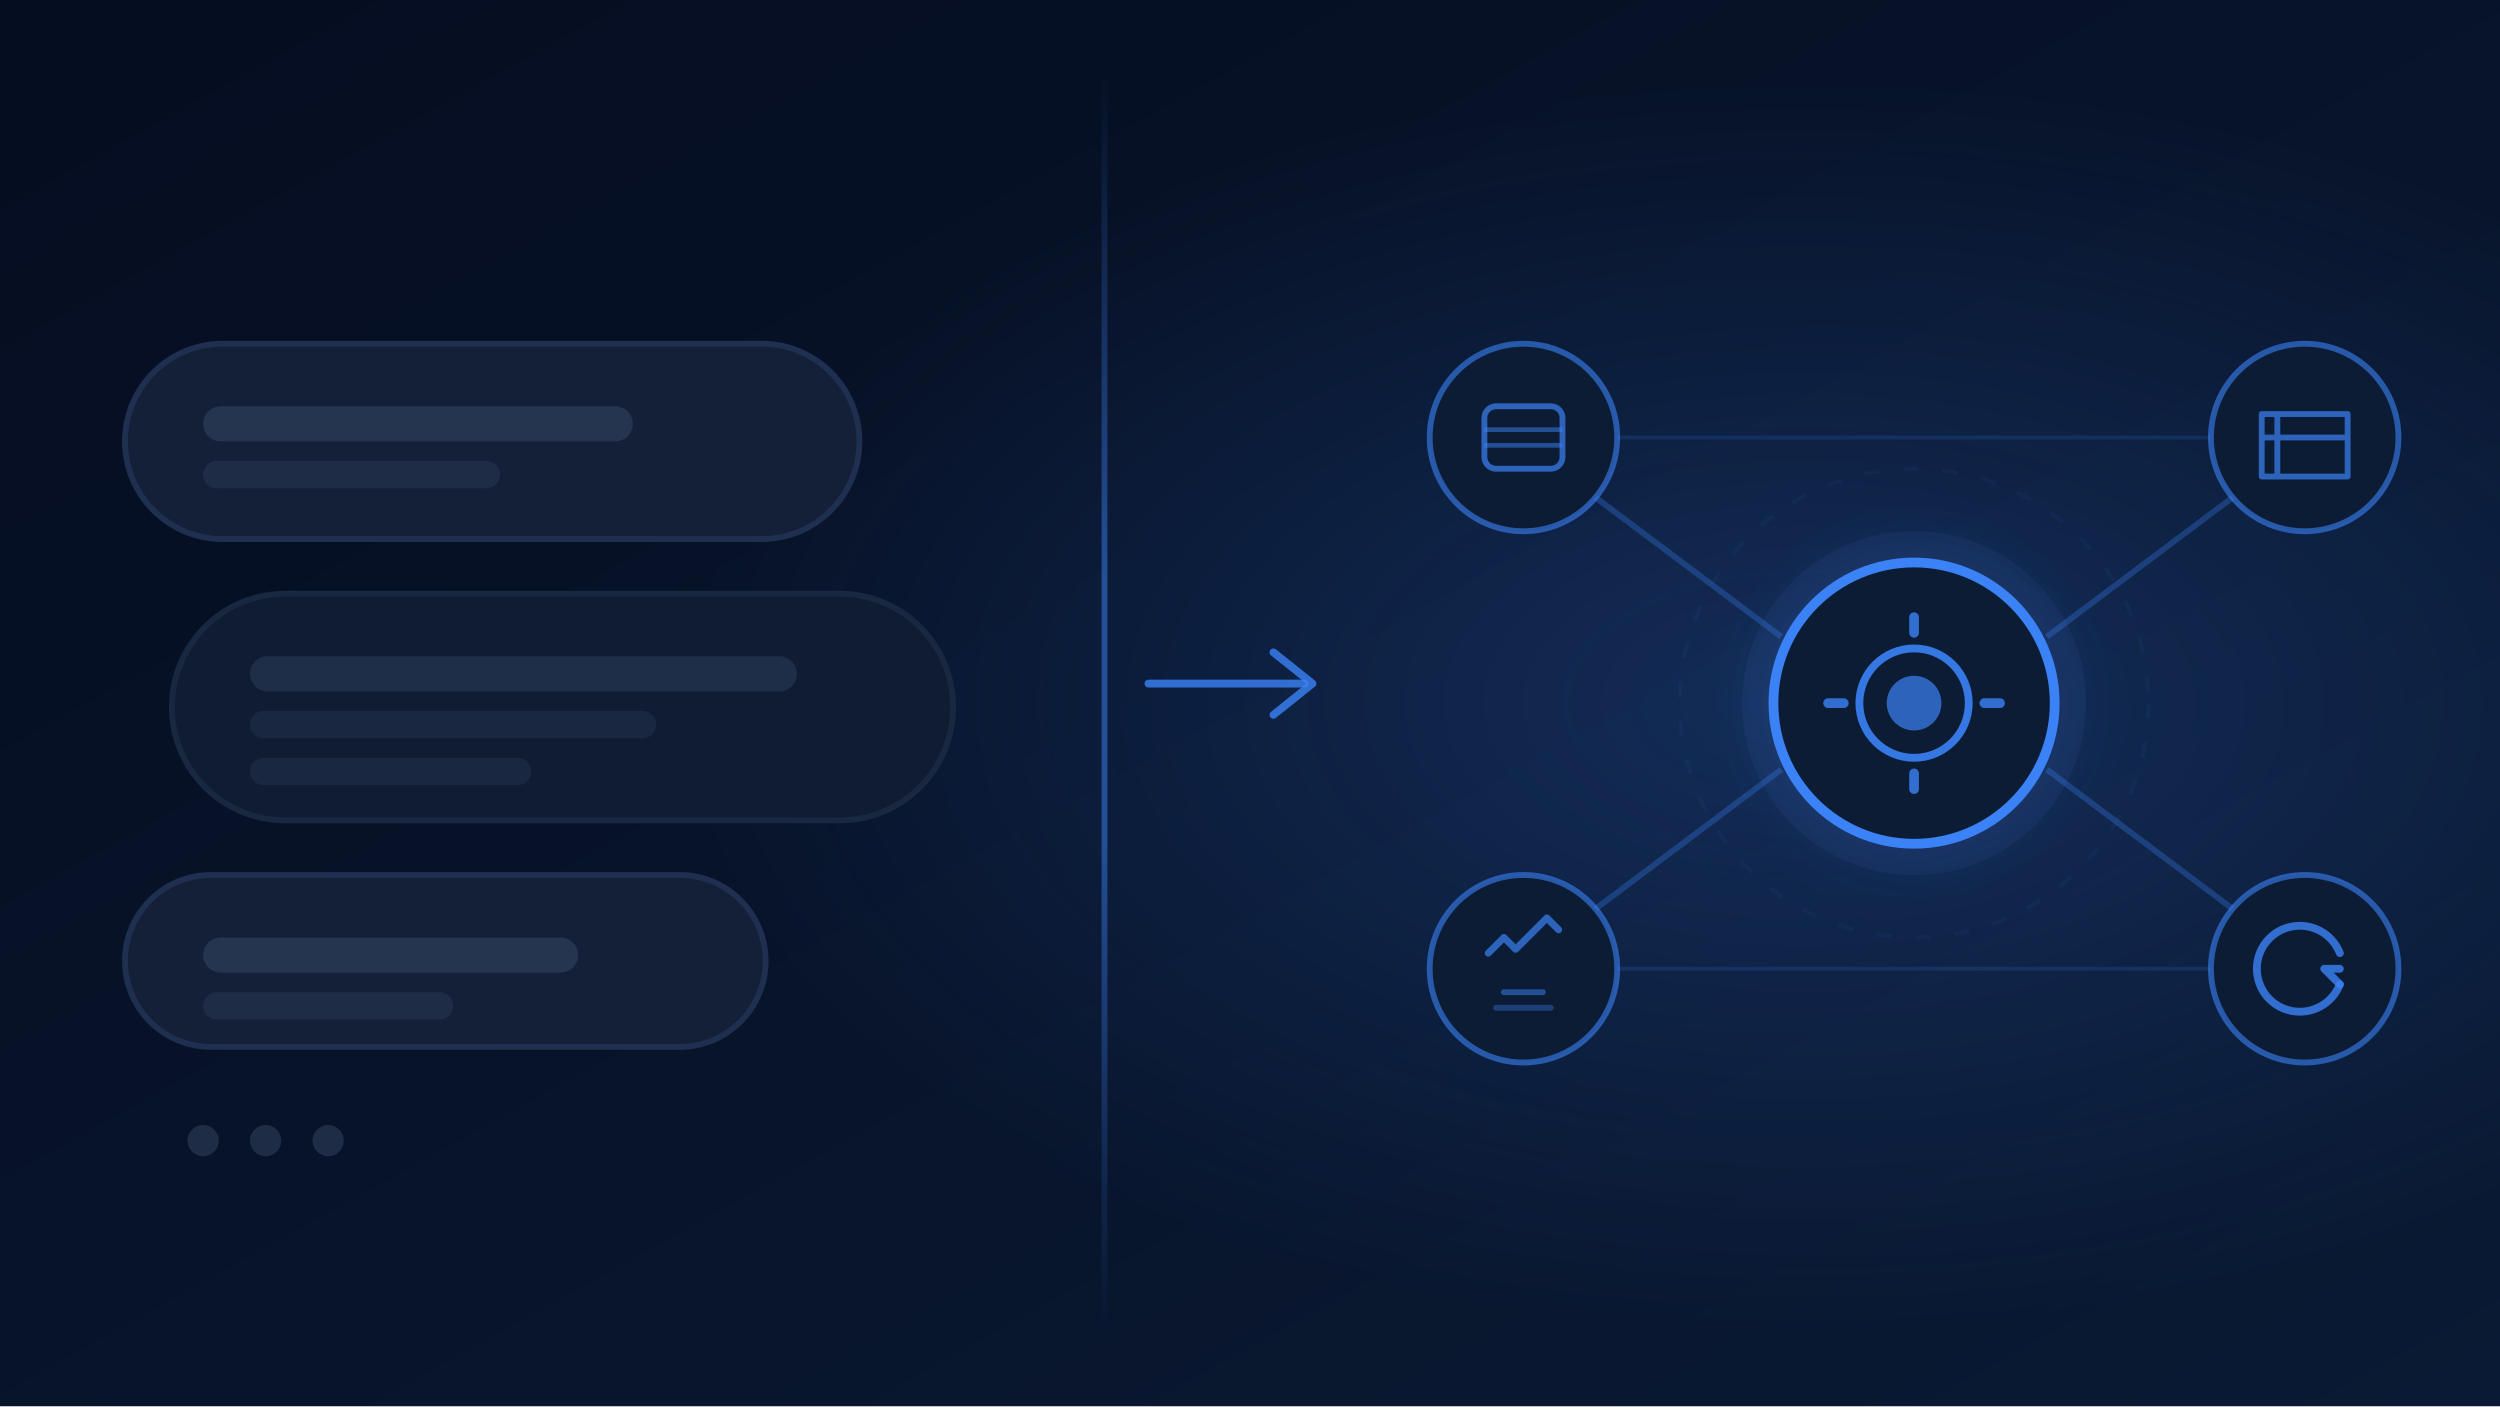
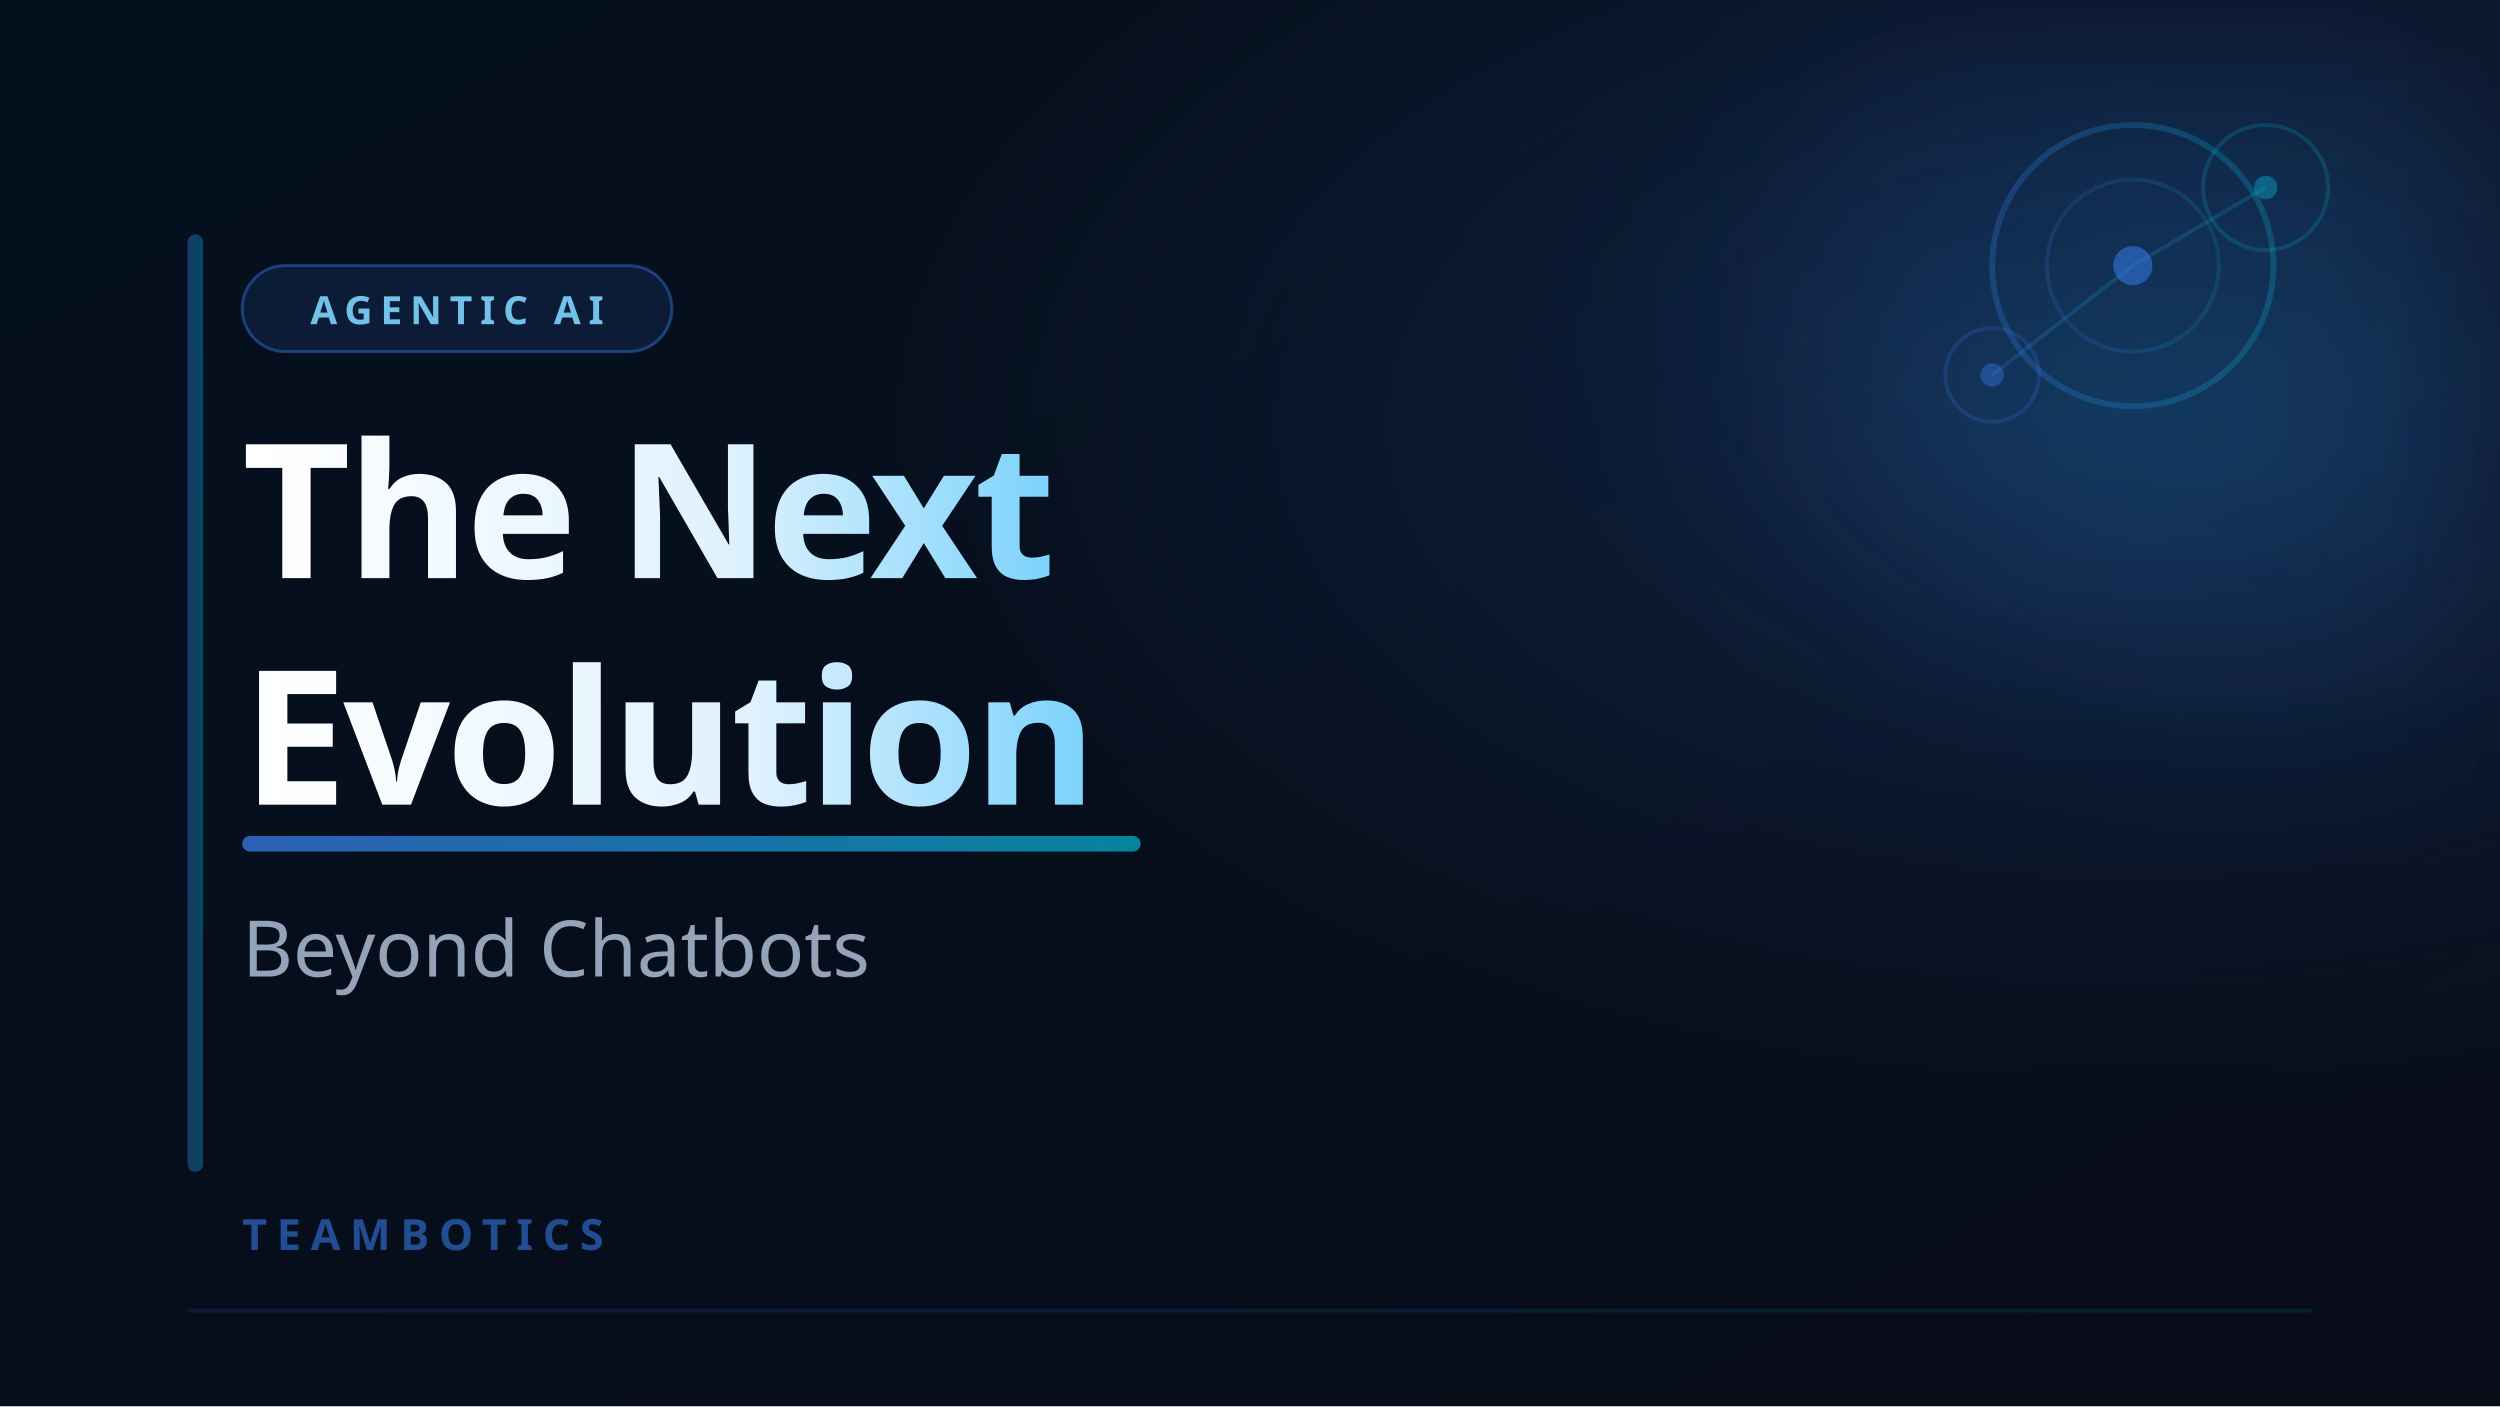
<svg xmlns="http://www.w3.org/2000/svg" viewBox="0 0 640 360" role="img" aria-label="Agentic AI: The Next Evolution Beyond Chatbots">
  <defs>
    <linearGradient id="bg" x1="0" y1="0" x2="1" y2="1">
-       <stop offset="0%" stop-color="#050d20" />
-       <stop offset="100%" stop-color="#0a1a34" />
+       <stop offset="0%" stop-color="#05101f" />
+       <stop offset="100%" stop-color="#080c18" />
    </linearGradient>
-     <radialGradient id="glowR" cx="72%" cy="50%" r="45%">
-       <stop offset="0%" stop-color="#3b82f6" stop-opacity="0.22" />
+     <linearGradient id="accent" x1="0" y1="0" x2="1" y2="0">
+       <stop offset="0%" stop-color="#3b82f6" />
+       <stop offset="100%" stop-color="#06b6d4" />
+     </linearGradient>
+     <linearGradient id="titleGrad" x1="0" y1="0" x2="1" y2="0">
+       <stop offset="0%" stop-color="#ffffff" />
+       <stop offset="60%" stop-color="#e0f2fe" />
+       <stop offset="100%" stop-color="#7dd3fc" />
+     </linearGradient>
+     <radialGradient id="glow" cx="85%" cy="30%" r="50%">
+       <stop offset="0%" stop-color="#3b82f6" stop-opacity="0.18" />
      <stop offset="100%" stop-color="#3b82f6" stop-opacity="0" />
    </radialGradient>
-     <linearGradient id="dividerG" x1="0" y1="0" x2="0" y2="1">
-       <stop offset="0%" stop-color="#3b82f6" stop-opacity="0" />
-       <stop offset="40%" stop-color="#3b82f6" stop-opacity="0.5" />
-       <stop offset="60%" stop-color="#3b82f6" stop-opacity="0.5" />
-       <stop offset="100%" stop-color="#3b82f6" stop-opacity="0" />
-     </linearGradient>
-     <filter id="nodeGlow" x="-50%" y="-50%" width="200%" height="200%">
-       <feGaussianBlur stdDeviation="6" result="b" />
-       <feMerge>
-         <feMergeNode in="b" />
-         <feMergeNode in="SourceGraphic" />
-       </feMerge>
+     <filter id="blur" x="-20%" y="-20%" width="140%" height="140%">
+       <feGaussianBlur stdDeviation="28" />
    </filter>
+     <clipPath id="clip">
+       <rect width="640" height="360" />
+     </clipPath>
  </defs>
  <rect width="640" height="360" fill="url(#bg)" />
-   <rect width="640" height="360" fill="url(#glowR)" />
-   <rect x="32" y="88" width="188" height="50" rx="25" fill="#141f38" stroke="#1e2f50" stroke-width="1.5" />
-   <rect x="52" y="104" width="110" height="9" rx="4.5" fill="#253550" />
-   <rect x="52" y="118" width="76" height="7" rx="3.5" fill="#1e2c46" />
-   <rect x="44" y="152" width="200" height="58" rx="29" fill="#101c32" stroke="#182840" stroke-width="1.5" />
-   <rect x="64" y="168" width="140" height="9" rx="4.5" fill="#1e2e48" />
-   <rect x="64" y="182" width="104" height="7" rx="3.5" fill="#192840" />
-   <rect x="64" y="194" width="72" height="7" rx="3.5" fill="#192840" />
-   <rect x="32" y="224" width="164" height="44" rx="22" fill="#141f38" stroke="#1e2f50" stroke-width="1.5" />
-   <rect x="52" y="240" width="96" height="9" rx="4.5" fill="#253550" />
-   <rect x="52" y="254" width="64" height="7" rx="3.5" fill="#1e2c46" />
-   <circle cx="52" cy="292" r="4" fill="#1e2c46" />
-   <circle cx="68" cy="292" r="4" fill="#1e2c46" />
-   <circle cx="84" cy="292" r="4" fill="#1e2c46" />
-   <rect x="282" y="20" width="1.5" height="320" fill="url(#dividerG)" />
-   <path d="M294 175 h40" stroke="#3b82f6" stroke-width="2" fill="none" stroke-linecap="round" stroke-opacity="0.8" />
-   <path d="M326 167 l10 8 -10 8" stroke="#3b82f6" stroke-width="2" fill="none" stroke-linecap="round" stroke-linejoin="round" stroke-opacity="0.8" />
-   <line x1="456" y1="163" x2="404" y2="124" stroke="#3b82f6" stroke-width="1.5" stroke-opacity="0.3" />
-   <line x1="524" y1="163" x2="576" y2="124" stroke="#3b82f6" stroke-width="1.5" stroke-opacity="0.3" />
-   <line x1="456" y1="197" x2="404" y2="236" stroke="#3b82f6" stroke-width="1.5" stroke-opacity="0.3" />
-   <line x1="524" y1="197" x2="576" y2="236" stroke="#3b82f6" stroke-width="1.5" stroke-opacity="0.3" />
-   <line x1="404" y1="112" x2="576" y2="112" stroke="#3b82f6" stroke-width="1" stroke-opacity="0.15" />
-   <line x1="404" y1="248" x2="576" y2="248" stroke="#3b82f6" stroke-width="1" stroke-opacity="0.15" />
-   <circle cx="490" cy="180" r="44" fill="#3b82f6" fill-opacity="0.07" filter="url(#nodeGlow)" />
-   <circle cx="490" cy="180" r="36" fill="#0c1c34" stroke="#3b82f6" stroke-width="2.5" />
-   <circle cx="490" cy="180" r="14" fill="none" stroke="#3b82f6" stroke-width="2" stroke-opacity="0.9" />
-   <circle cx="490" cy="180" r="7" fill="#3b82f6" fill-opacity="0.7" />
-   <line x1="490" y1="162" x2="490" y2="158" stroke="#3b82f6" stroke-width="2.5" stroke-linecap="round" stroke-opacity="0.8" />
-   <line x1="490" y1="202" x2="490" y2="198" stroke="#3b82f6" stroke-width="2.5" stroke-linecap="round" stroke-opacity="0.8" />
-   <line x1="472" y1="180" x2="468" y2="180" stroke="#3b82f6" stroke-width="2.5" stroke-linecap="round" stroke-opacity="0.8" />
-   <line x1="512" y1="180" x2="508" y2="180" stroke="#3b82f6" stroke-width="2.5" stroke-linecap="round" stroke-opacity="0.8" />
-   <circle cx="390" cy="112" r="24" fill="#0c1c34" stroke="#3b82f6" stroke-width="1.5" stroke-opacity="0.6" />
-   <rect x="380" y="104" width="20" height="16" rx="3" fill="none" stroke="#3b82f6" stroke-width="1.5" stroke-opacity="0.7" />
-   <line x1="380" y1="110" x2="400" y2="110" stroke="#3b82f6" stroke-width="1.2" stroke-opacity="0.5" />
-   <line x1="380" y1="114" x2="400" y2="114" stroke="#3b82f6" stroke-width="1.2" stroke-opacity="0.5" />
-   <circle cx="590" cy="112" r="24" fill="#0c1c34" stroke="#3b82f6" stroke-width="1.5" stroke-opacity="0.6" />
-   <path d="M579 106 h22 v16 h-22 z M579 112 h22 M583 106 v16" stroke="#3b82f6" stroke-width="1.5" fill="none" stroke-opacity="0.7" stroke-linejoin="round" />
-   <circle cx="390" cy="248" r="24" fill="#0c1c34" stroke="#3b82f6" stroke-width="1.5" stroke-opacity="0.6" />
-   <path d="M381 244 l4-4 3 3 8-8 3 3" stroke="#3b82f6" stroke-width="1.8" fill="none" stroke-opacity="0.7" stroke-linecap="round" stroke-linejoin="round" />
-   <path d="M385 254 h10" stroke="#3b82f6" stroke-width="1.5" stroke-linecap="round" stroke-opacity="0.5" />
-   <path d="M383 258 h14" stroke="#3b82f6" stroke-width="1.5" stroke-linecap="round" stroke-opacity="0.35" />
-   <circle cx="590" cy="248" r="24" fill="#0c1c34" stroke="#3b82f6" stroke-width="1.5" stroke-opacity="0.6" />
-   <path d="M599 244 a11 11 0 1 0 0 8" stroke="#3b82f6" stroke-width="2" fill="none" stroke-linecap="round" stroke-opacity="0.8" />
-   <path d="M599 252 l-4-4 h4" stroke="#3b82f6" stroke-width="2" fill="none" stroke-linecap="round" stroke-linejoin="round" stroke-opacity="0.8" />
-   <circle cx="490" cy="180" r="60" fill="none" stroke="#3b82f6" stroke-width="1" stroke-opacity="0.06" stroke-dasharray="4 6" />
+   <rect width="640" height="360" fill="url(#glow)" />
+   <ellipse cx="580" cy="80" rx="140" ry="100" fill="#3b82f6" fill-opacity="0.10" filter="url(#blur)" clip-path="url(#clip)" />
+   <ellipse cx="560" cy="100" rx="80" ry="60" fill="#06b6d4" fill-opacity="0.08" filter="url(#blur)" clip-path="url(#clip)" />
+   <circle cx="546" cy="68" r="36" fill="none" stroke="url(#accent)" stroke-width="1.5" stroke-opacity="0.25" />
+   <circle cx="546" cy="68" r="22" fill="none" stroke="url(#accent)" stroke-width="1" stroke-opacity="0.15" />
+   <circle cx="580" cy="48" r="16" fill="none" stroke="#06b6d4" stroke-width="1" stroke-opacity="0.2" />
+   <circle cx="510" cy="96" r="12" fill="none" stroke="#3b82f6" stroke-width="1" stroke-opacity="0.18" />
+   <line x1="546" y1="68" x2="580" y2="48" stroke="url(#accent)" stroke-width="1" stroke-opacity="0.2" />
+   <line x1="546" y1="68" x2="510" y2="96" stroke="url(#accent)" stroke-width="1" stroke-opacity="0.2" />
+   <circle cx="546" cy="68" r="5" fill="#3b82f6" fill-opacity="0.5" />
+   <circle cx="580" cy="48" r="3" fill="#06b6d4" fill-opacity="0.4" />
+   <circle cx="510" cy="96" r="3" fill="#3b82f6" fill-opacity="0.35" />
+   <circle cx="560" cy="80" rx="110" ry="80" fill="none" stroke="#3b82f6" stroke-width="0.5" stroke-opacity="0.08" />
+   <rect x="48" y="60" width="4" height="240" rx="2" fill="url(#accent)" fill-opacity="0.35" />
+   <rect x="62" y="68" width="110" height="22" rx="11" fill="#3b82f6" fill-opacity="0.12" stroke="#3b82f6" stroke-width="0.75" stroke-opacity="0.4" />
+   <text x="117" y="83" text-anchor="middle" font-family="ui-sans-serif,system-ui,sans-serif" font-size="10" font-weight="600" letter-spacing="2" fill="#7dd3fc" fill-opacity="0.9">AGENTIC AI</text>
+   <text x="62" y="148" font-family="ui-sans-serif,system-ui,sans-serif" font-size="48" font-weight="800" fill="url(#titleGrad)" letter-spacing="-1">The Next</text>
+   <text x="62" y="206" font-family="ui-sans-serif,system-ui,sans-serif" font-size="48" font-weight="800" fill="url(#titleGrad)" letter-spacing="-1">Evolution</text>
+   <rect x="62" y="214" width="230" height="4" rx="2" fill="url(#accent)" fill-opacity="0.7" />
+   <text x="62" y="250" font-family="ui-sans-serif,system-ui,sans-serif" font-size="20" font-weight="400" fill="#94a3b8" letter-spacing="0">Beyond Chatbots</text>
+   <text x="62" y="320" font-family="ui-sans-serif,system-ui,sans-serif" font-size="11" font-weight="600" letter-spacing="2.5" fill="#3b82f6" fill-opacity="0.55">TEAMBOTICS</text>
+   <rect x="48" y="335" width="544" height="1" rx="0.5" fill="url(#accent)" fill-opacity="0.12" />
</svg>
